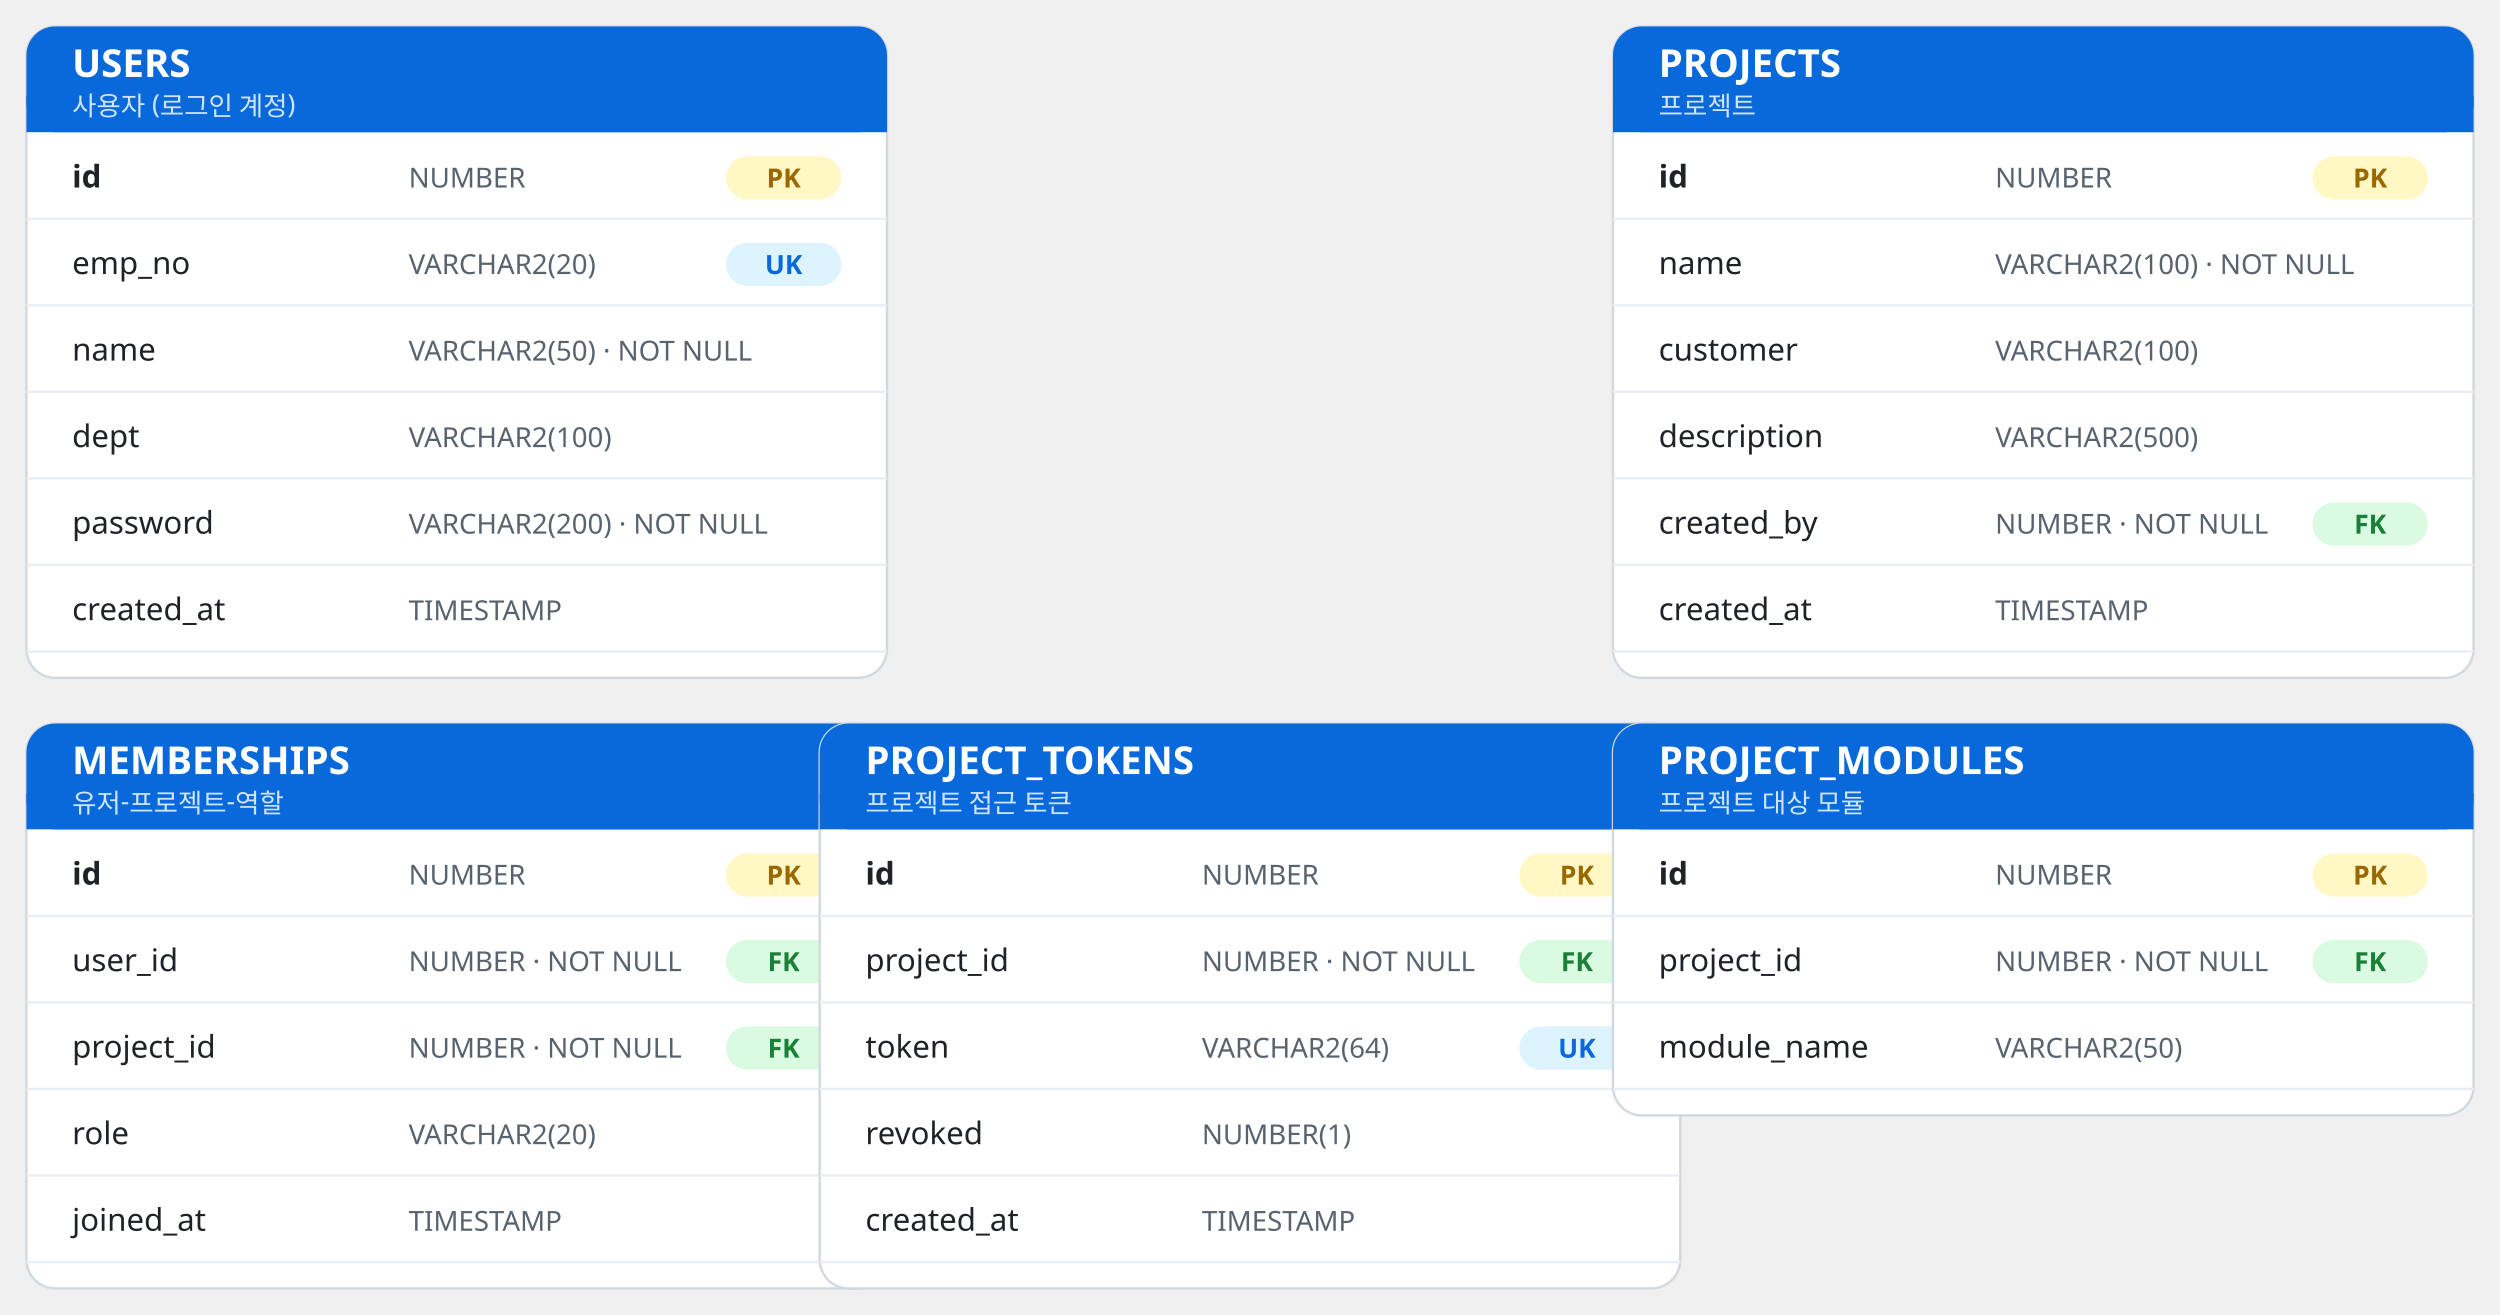
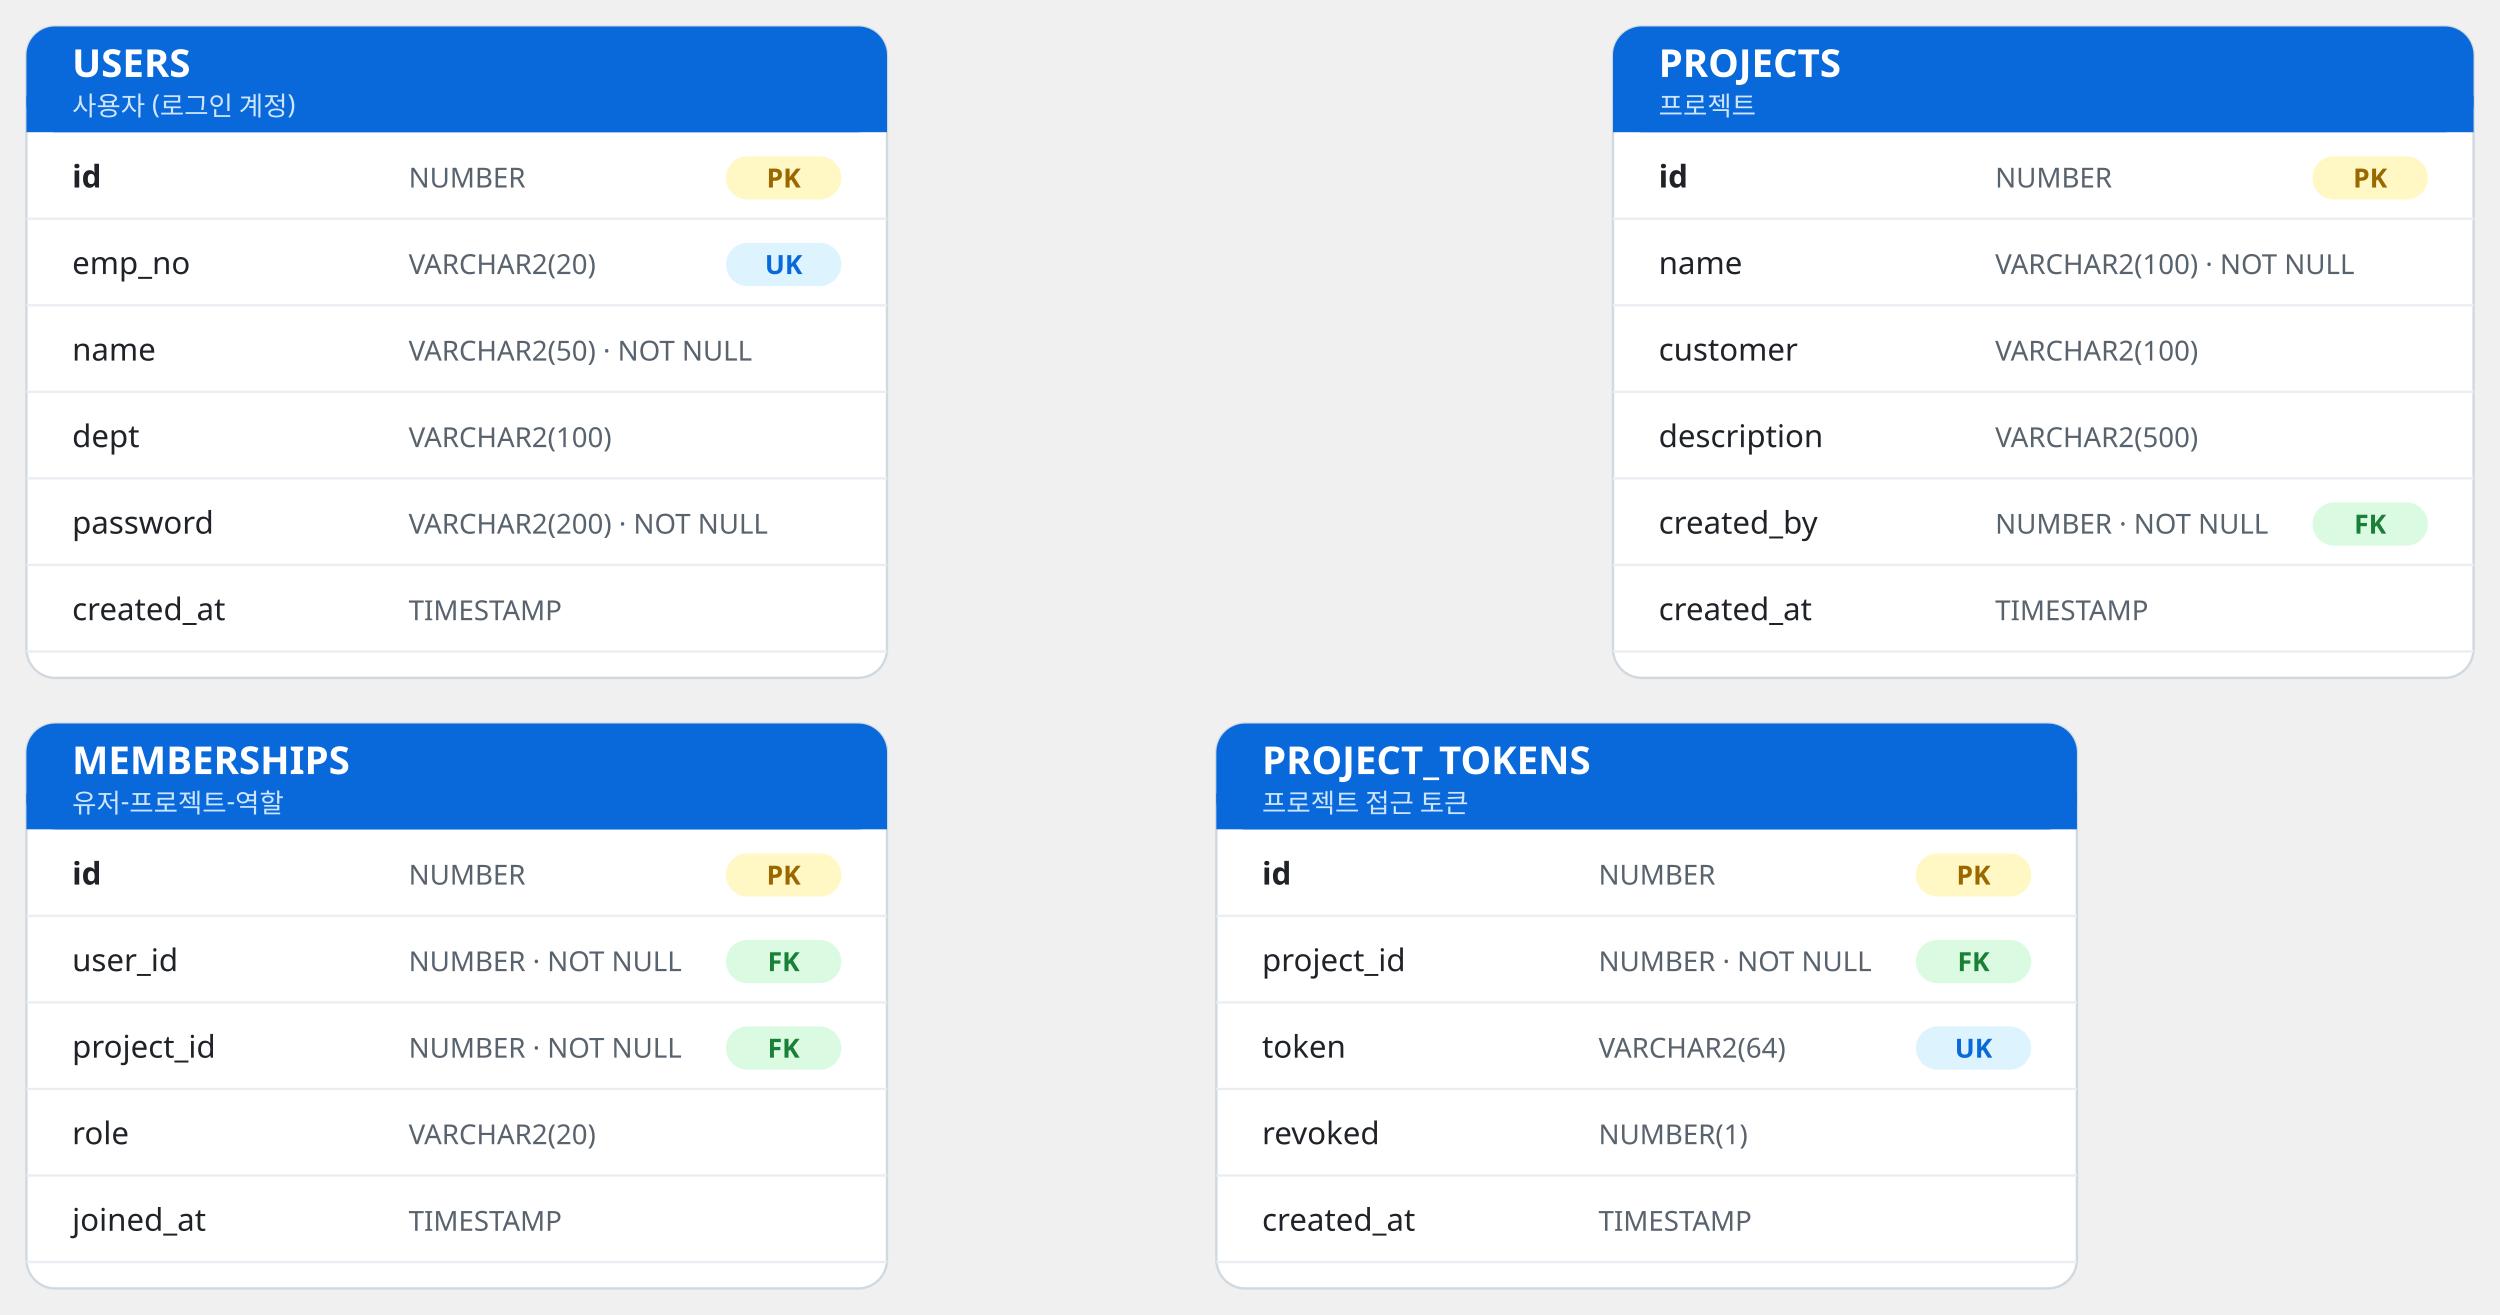
<svg xmlns="http://www.w3.org/2000/svg" viewBox="0 0 1040 547" font-family="Segoe UI, Malgun Gothic, sans-serif">
  <g transform="translate(10,10)">
    <rect x="1" y="1" width="358" height="271" rx="12" fill="#ffffff" stroke="#d1d9e0" />
    <rect x="1" y="1" width="358" height="44" rx="12" fill="#0969da" />
    <rect x="1" y="30" width="358" height="15" fill="#0969da" />
    <text x="20" y="22" fill="#ffffff" font-size="16" font-weight="700">USERS</text>
    <text x="20" y="38" fill="#cfe5ff" font-size="11">사용자 (로그인 계정)</text>
    <g font-size="13" fill="#1f2328">
      <line x1="1" y1="81" x2="359" y2="81" stroke="#eaeef2" />
      <text x="20" y="68" font-weight="700">id</text>
      <text x="160" y="68" fill="#59636e" font-size="11.5">NUMBER</text>
      <rect x="292" y="55" width="48" height="18" rx="9" fill="#fff8c5" />
      <text x="316" y="68" fill="#9a6700" font-size="11" font-weight="700" text-anchor="middle">PK</text>
      <line x1="1" y1="117" x2="359" y2="117" stroke="#eaeef2" />
      <text x="20" y="104">emp_no</text>
      <text x="160" y="104" fill="#59636e" font-size="11.5">VARCHAR2(20)</text>
      <rect x="292" y="91" width="48" height="18" rx="9" fill="#ddf4ff" />
      <text x="316" y="104" fill="#0969da" font-size="11" font-weight="700" text-anchor="middle">UK</text>
      <line x1="1" y1="153" x2="359" y2="153" stroke="#eaeef2" />
      <text x="20" y="140">name</text>
      <text x="160" y="140" fill="#59636e" font-size="11.5">VARCHAR2(50) · NOT NULL</text>
      <line x1="1" y1="189" x2="359" y2="189" stroke="#eaeef2" />
      <text x="20" y="176">dept</text>
      <text x="160" y="176" fill="#59636e" font-size="11.5">VARCHAR2(100)</text>
      <line x1="1" y1="225" x2="359" y2="225" stroke="#eaeef2" />
      <text x="20" y="212">password</text>
      <text x="160" y="212" fill="#59636e" font-size="11.5">VARCHAR2(200) · NOT NULL</text>
      <line x1="1" y1="261" x2="359" y2="261" stroke="#eaeef2" />
      <text x="20" y="248">created_at</text>
      <text x="160" y="248" fill="#59636e" font-size="11.5">TIMESTAMP</text>
    </g>
  </g>
  <g transform="translate(670,10)">
    <rect x="1" y="1" width="358" height="271" rx="12" fill="#ffffff" stroke="#d1d9e0" />
    <rect x="1" y="1" width="358" height="44" rx="12" fill="#0969da" />
    <rect x="1" y="30" width="358" height="15" fill="#0969da" />
    <text x="20" y="22" fill="#ffffff" font-size="16" font-weight="700">PROJECTS</text>
    <text x="20" y="38" fill="#cfe5ff" font-size="11">프로젝트</text>
    <g font-size="13" fill="#1f2328">
      <line x1="1" y1="81" x2="359" y2="81" stroke="#eaeef2" />
      <text x="20" y="68" font-weight="700">id</text>
      <text x="160" y="68" fill="#59636e" font-size="11.5">NUMBER</text>
      <rect x="292" y="55" width="48" height="18" rx="9" fill="#fff8c5" />
      <text x="316" y="68" fill="#9a6700" font-size="11" font-weight="700" text-anchor="middle">PK</text>
      <line x1="1" y1="117" x2="359" y2="117" stroke="#eaeef2" />
      <text x="20" y="104">name</text>
      <text x="160" y="104" fill="#59636e" font-size="11.5">VARCHAR2(100) · NOT NULL</text>
      <line x1="1" y1="153" x2="359" y2="153" stroke="#eaeef2" />
      <text x="20" y="140">customer</text>
      <text x="160" y="140" fill="#59636e" font-size="11.5">VARCHAR2(100)</text>
      <line x1="1" y1="189" x2="359" y2="189" stroke="#eaeef2" />
      <text x="20" y="176">description</text>
      <text x="160" y="176" fill="#59636e" font-size="11.5">VARCHAR2(500)</text>
      <line x1="1" y1="225" x2="359" y2="225" stroke="#eaeef2" />
      <text x="20" y="212">created_by</text>
      <text x="160" y="212" fill="#59636e" font-size="11.5">NUMBER · NOT NULL</text>
      <rect x="292" y="199" width="48" height="18" rx="9" fill="#dafbe1" />
      <text x="316" y="212" fill="#1a7f37" font-size="11" font-weight="700" text-anchor="middle">FK</text>
      <line x1="1" y1="261" x2="359" y2="261" stroke="#eaeef2" />
      <text x="20" y="248">created_at</text>
      <text x="160" y="248" fill="#59636e" font-size="11.5">TIMESTAMP</text>
    </g>
  </g>
  <g transform="translate(10,300)">
    <rect x="1" y="1" width="358" height="235" rx="12" fill="#ffffff" stroke="#d1d9e0" />
    <rect x="1" y="1" width="358" height="44" rx="12" fill="#0969da" />
    <rect x="1" y="30" width="358" height="15" fill="#0969da" />
    <text x="20" y="22" fill="#ffffff" font-size="16" font-weight="700">MEMBERSHIPS</text>
    <text x="20" y="38" fill="#cfe5ff" font-size="11">유저-프로젝트-역할</text>
    <g font-size="13" fill="#1f2328">
      <line x1="1" y1="81" x2="359" y2="81" stroke="#eaeef2" />
      <text x="20" y="68" font-weight="700">id</text>
      <text x="160" y="68" fill="#59636e" font-size="11.5">NUMBER</text>
      <rect x="292" y="55" width="48" height="18" rx="9" fill="#fff8c5" />
      <text x="316" y="68" fill="#9a6700" font-size="11" font-weight="700" text-anchor="middle">PK</text>
      <line x1="1" y1="117" x2="359" y2="117" stroke="#eaeef2" />
      <text x="20" y="104">user_id</text>
      <text x="160" y="104" fill="#59636e" font-size="11.5">NUMBER · NOT NULL</text>
      <rect x="292" y="91" width="48" height="18" rx="9" fill="#dafbe1" />
      <text x="316" y="104" fill="#1a7f37" font-size="11" font-weight="700" text-anchor="middle">FK</text>
      <line x1="1" y1="153" x2="359" y2="153" stroke="#eaeef2" />
      <text x="20" y="140">project_id</text>
      <text x="160" y="140" fill="#59636e" font-size="11.5">NUMBER · NOT NULL</text>
      <rect x="292" y="127" width="48" height="18" rx="9" fill="#dafbe1" />
      <text x="316" y="140" fill="#1a7f37" font-size="11" font-weight="700" text-anchor="middle">FK</text>
      <line x1="1" y1="189" x2="359" y2="189" stroke="#eaeef2" />
      <text x="20" y="176">role</text>
      <text x="160" y="176" fill="#59636e" font-size="11.5">VARCHAR2(20)</text>
      <line x1="1" y1="225" x2="359" y2="225" stroke="#eaeef2" />
      <text x="20" y="212">joined_at</text>
      <text x="160" y="212" fill="#59636e" font-size="11.5">TIMESTAMP</text>
    </g>
  </g>
-   <g transform="translate(340,300)">
+   <g transform="translate(505,300)">
    <rect x="1" y="1" width="358" height="235" rx="12" fill="#ffffff" stroke="#d1d9e0" />
    <rect x="1" y="1" width="358" height="44" rx="12" fill="#0969da" />
    <rect x="1" y="30" width="358" height="15" fill="#0969da" />
    <text x="20" y="22" fill="#ffffff" font-size="16" font-weight="700">PROJECT_TOKENS</text>
    <text x="20" y="38" fill="#cfe5ff" font-size="11">프로젝트 접근 토큰</text>
    <g font-size="13" fill="#1f2328">
      <line x1="1" y1="81" x2="359" y2="81" stroke="#eaeef2" />
      <text x="20" y="68" font-weight="700">id</text>
      <text x="160" y="68" fill="#59636e" font-size="11.5">NUMBER</text>
      <rect x="292" y="55" width="48" height="18" rx="9" fill="#fff8c5" />
      <text x="316" y="68" fill="#9a6700" font-size="11" font-weight="700" text-anchor="middle">PK</text>
      <line x1="1" y1="117" x2="359" y2="117" stroke="#eaeef2" />
      <text x="20" y="104">project_id</text>
      <text x="160" y="104" fill="#59636e" font-size="11.5">NUMBER · NOT NULL</text>
      <rect x="292" y="91" width="48" height="18" rx="9" fill="#dafbe1" />
      <text x="316" y="104" fill="#1a7f37" font-size="11" font-weight="700" text-anchor="middle">FK</text>
      <line x1="1" y1="153" x2="359" y2="153" stroke="#eaeef2" />
      <text x="20" y="140">token</text>
      <text x="160" y="140" fill="#59636e" font-size="11.5">VARCHAR2(64)</text>
      <rect x="292" y="127" width="48" height="18" rx="9" fill="#ddf4ff" />
      <text x="316" y="140" fill="#0969da" font-size="11" font-weight="700" text-anchor="middle">UK</text>
      <line x1="1" y1="189" x2="359" y2="189" stroke="#eaeef2" />
      <text x="20" y="176">revoked</text>
      <text x="160" y="176" fill="#59636e" font-size="11.5">NUMBER(1)</text>
      <line x1="1" y1="225" x2="359" y2="225" stroke="#eaeef2" />
      <text x="20" y="212">created_at</text>
      <text x="160" y="212" fill="#59636e" font-size="11.5">TIMESTAMP</text>
    </g>
  </g>
-   <g transform="translate(670,300)">
-     <rect x="1" y="1" width="358" height="163" rx="12" fill="#ffffff" stroke="#d1d9e0" />
-     <rect x="1" y="1" width="358" height="44" rx="12" fill="#0969da" />
-     <rect x="1" y="30" width="358" height="15" fill="#0969da" />
-     <text x="20" y="22" fill="#ffffff" font-size="16" font-weight="700">PROJECT_MODULES</text>
-     <text x="20" y="38" fill="#cfe5ff" font-size="11">프로젝트 대상 모듈</text>
-     <g font-size="13" fill="#1f2328">
-       <line x1="1" y1="81" x2="359" y2="81" stroke="#eaeef2" />
-       <text x="20" y="68" font-weight="700">id</text>
-       <text x="160" y="68" fill="#59636e" font-size="11.5">NUMBER</text>
-       <rect x="292" y="55" width="48" height="18" rx="9" fill="#fff8c5" />
-       <text x="316" y="68" fill="#9a6700" font-size="11" font-weight="700" text-anchor="middle">PK</text>
-       <line x1="1" y1="117" x2="359" y2="117" stroke="#eaeef2" />
-       <text x="20" y="104">project_id</text>
-       <text x="160" y="104" fill="#59636e" font-size="11.5">NUMBER · NOT NULL</text>
-       <rect x="292" y="91" width="48" height="18" rx="9" fill="#dafbe1" />
-       <text x="316" y="104" fill="#1a7f37" font-size="11" font-weight="700" text-anchor="middle">FK</text>
-       <line x1="1" y1="153" x2="359" y2="153" stroke="#eaeef2" />
-       <text x="20" y="140">module_name</text>
-       <text x="160" y="140" fill="#59636e" font-size="11.5">VARCHAR2(50)</text>
-     </g>
-   </g>
</svg>
